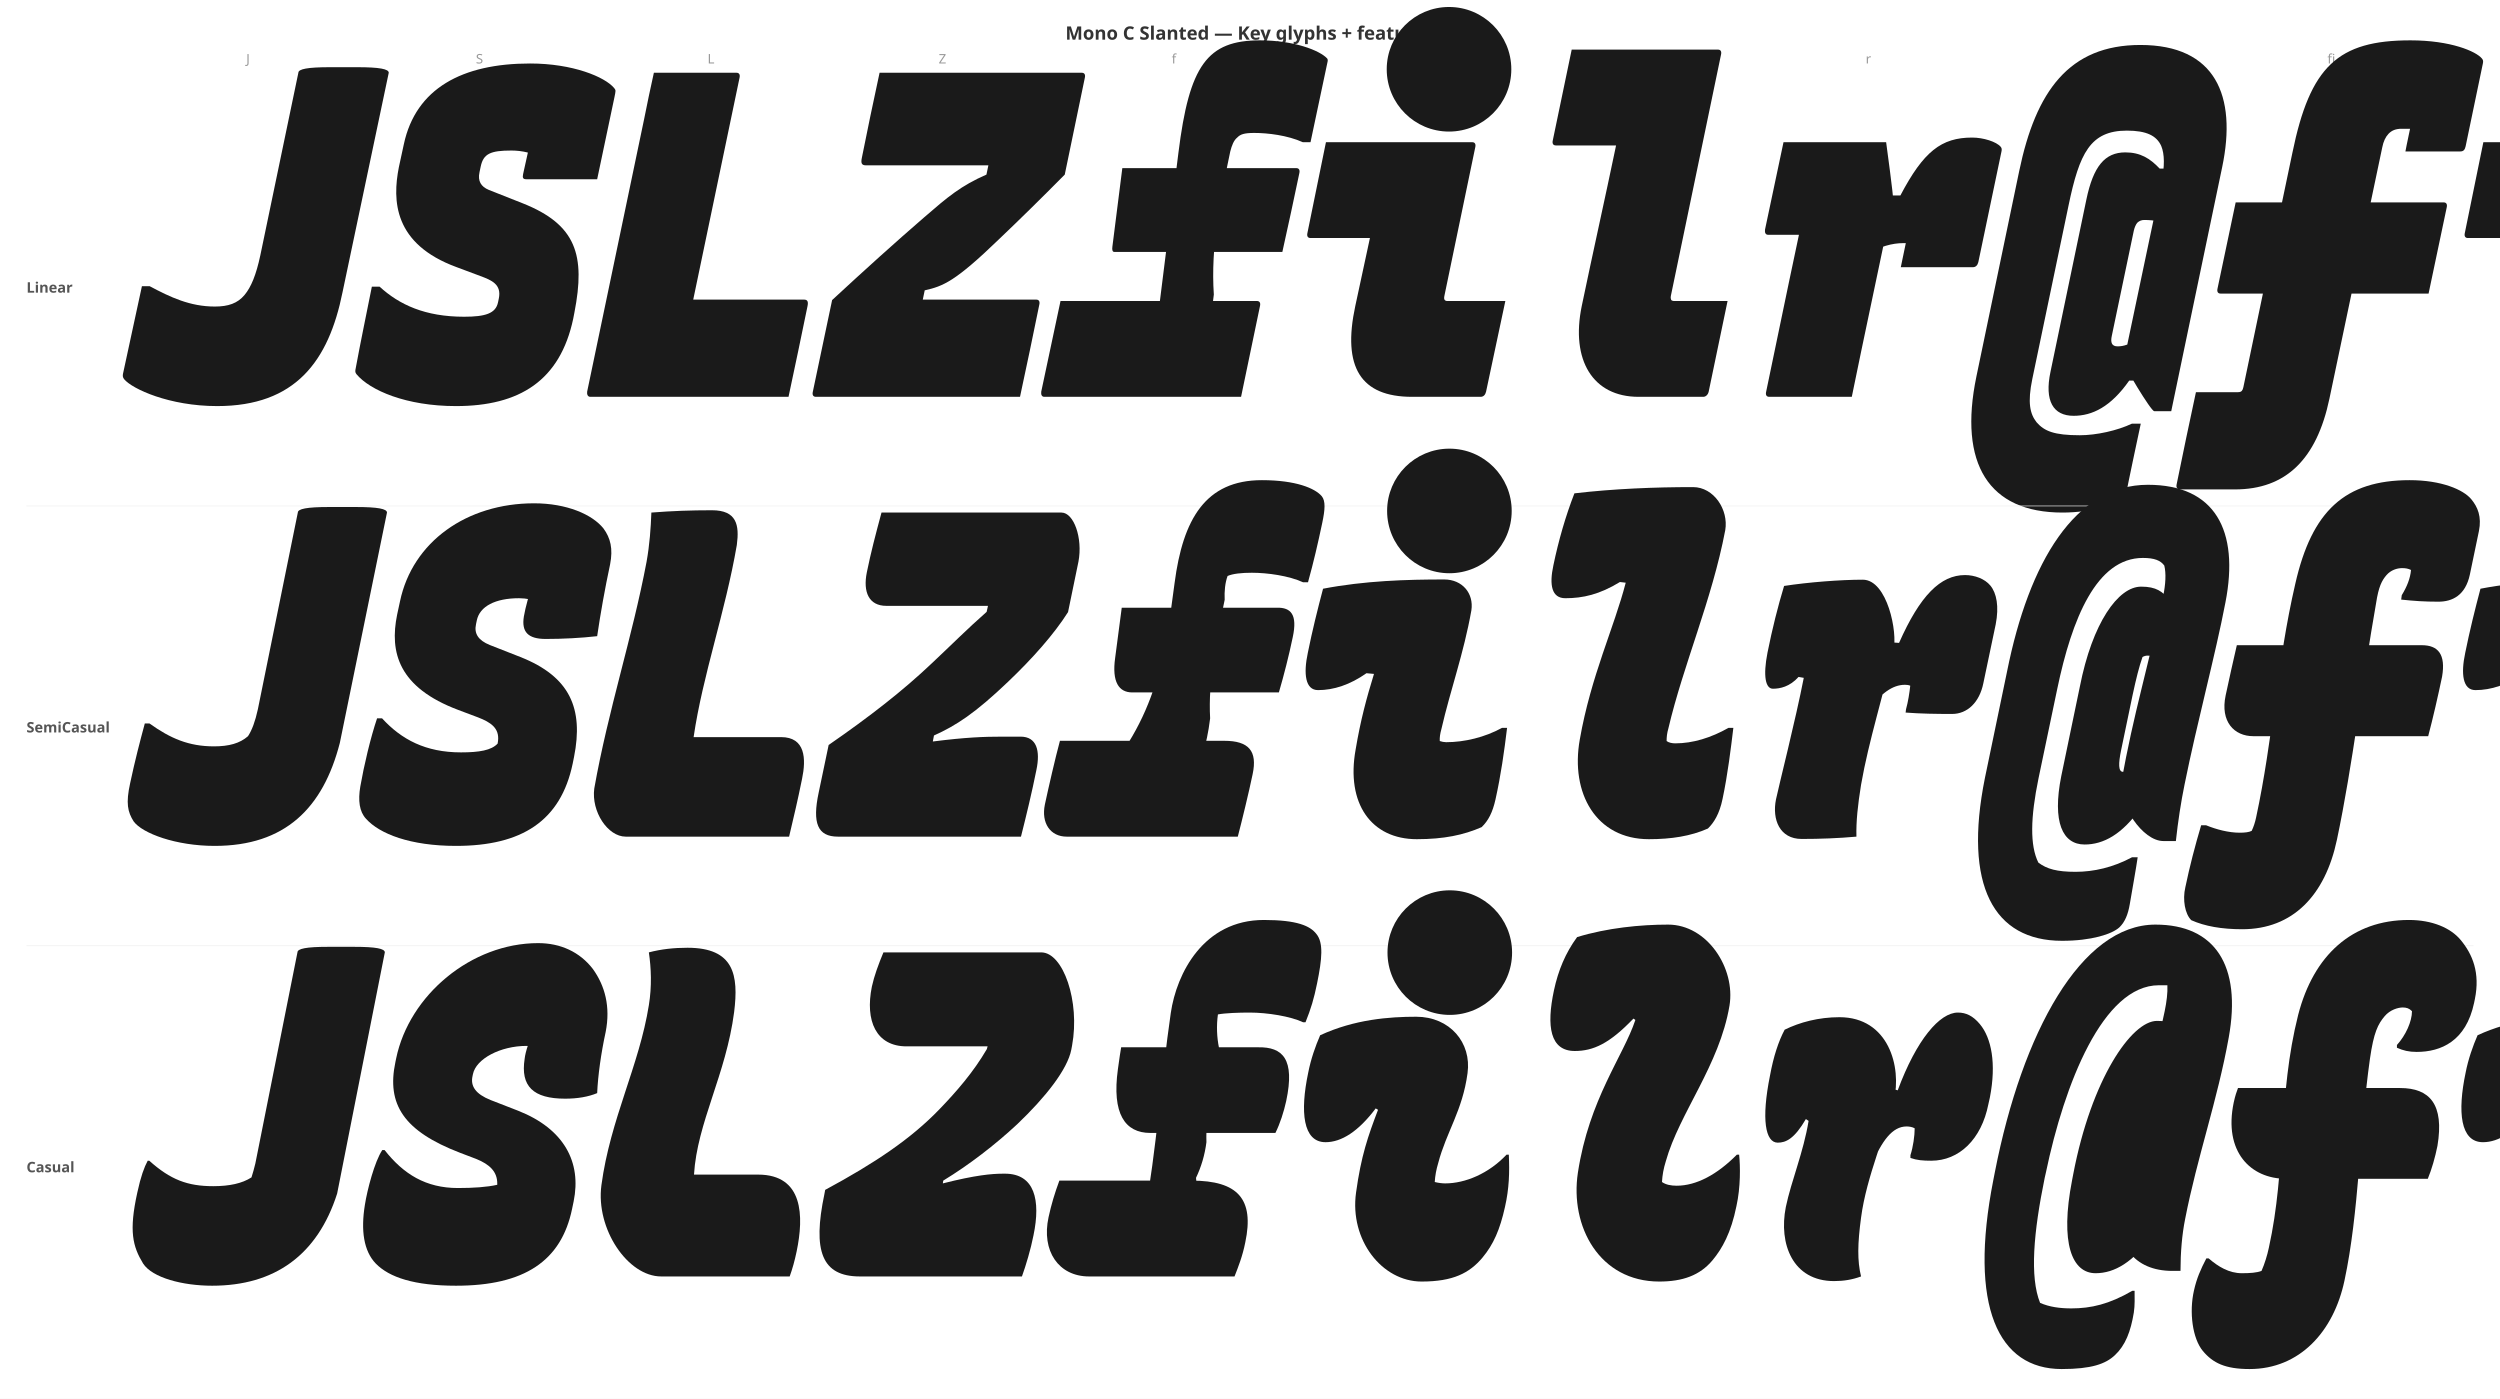
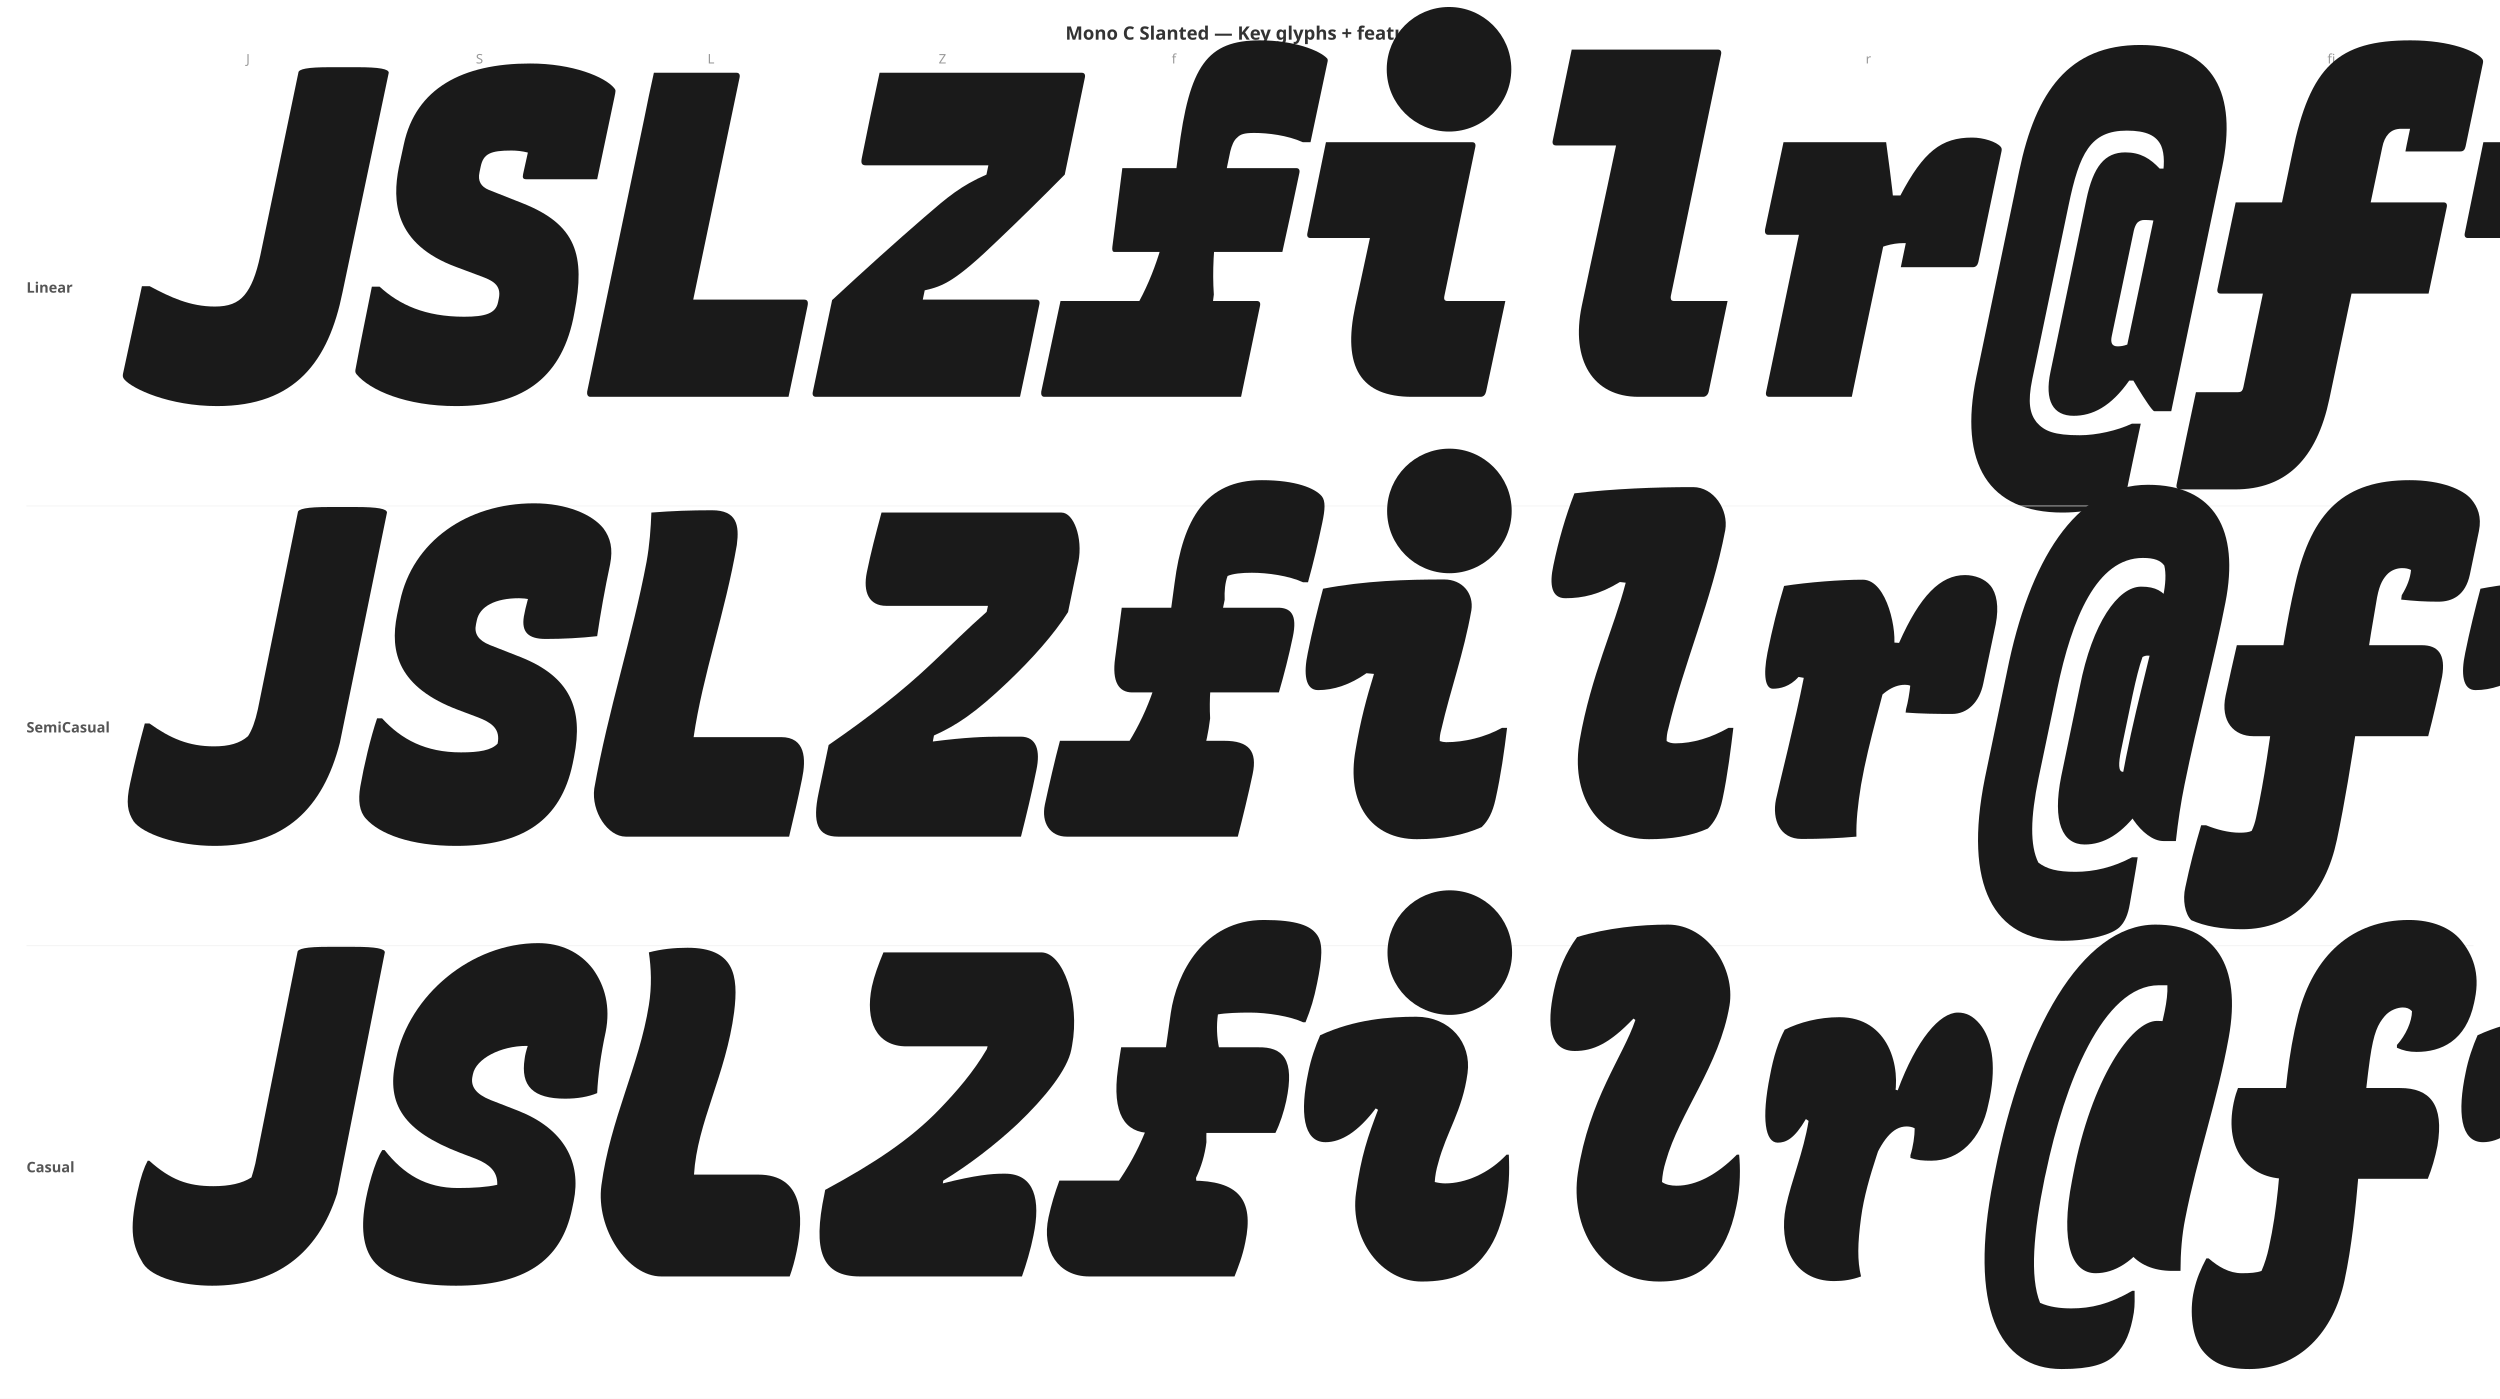
<svg xmlns="http://www.w3.org/2000/svg" width="1890.0" height="1057.5" viewBox="0 0 1890.0 1057.5">
  <rect width="100%" height="100%" fill="white" />
  <text x="945.0" y="30" text-anchor="middle" font-size="14" font-family="sans-serif" font-weight="bold" fill="#333">Mono C Slanted — Key glyphs + features</text>
  <text x="187.5" y="48" text-anchor="middle" font-size="10" font-family="sans-serif" fill="#999">J</text>
  <text x="362.5" y="48" text-anchor="middle" font-size="10" font-family="sans-serif" fill="#999">S</text>
  <text x="537.5" y="48" text-anchor="middle" font-size="10" font-family="sans-serif" fill="#999">L</text>
  <text x="712.5" y="48" text-anchor="middle" font-size="10" font-family="sans-serif" fill="#999">Z</text>
  <text x="887.5" y="48" text-anchor="middle" font-size="10" font-family="sans-serif" fill="#999">f</text>
  <text x="1062.5" y="48" text-anchor="middle" font-size="10" font-family="sans-serif" fill="#999">i</text>
  <text x="1237.5" y="48" text-anchor="middle" font-size="10" font-family="sans-serif" fill="#999">l</text>
  <text x="1412.5" y="48" text-anchor="middle" font-size="10" font-family="sans-serif" fill="#999">r</text>
  <text x="1587.5" y="48" text-anchor="middle" font-size="10" font-family="sans-serif" fill="#999">@</text>
  <text x="1762.5" y="48" text-anchor="middle" font-size="10" font-family="sans-serif" fill="#999">fi</text>
  <text x="20" y="221.25" font-size="11" font-family="sans-serif" font-weight="bold" fill="#555">Linear</text>
  <path d="M162.417 231.75C143.75 231.75 128.875 224.75 113.125 216.35H107.292C102.625 238.4 97.667 260.45 93.0 282.5C92.708 283.9 92.708 285.3 93.875 286.7C100.0 294.05 128.0 307.0 164.167 307.0C223.375 307.0 248.458 273.05 258.958 220.9C270.487 166.153 282.365 109.747 293.894 55C293.894 52.2 287.061 50.8 269.978 50.8C263.145 50.8 256.312 50.8 249.479 50.8C232.396 50.8 225.562 52.2 225.562 55C225.562 55 225.562 55 225.562 55C225.562 55 225.562 55 225.562 55C216.082 100.507 206.314 147.393 196.833 192.9C193.625 207.95 189.833 217.05 184.875 223.0C179.625 229.3 172.625 231.75 162.417 231.75Z" fill="#1a1a1a" />
  <path d="M400.708 48C349.375 48 314.375 66.9 305.333 108.9L301.542 126.4C296.583 151.6 297.458 184.5 345.292 202.0L363.083 208.65C371.542 211.8 379.417 214.95 377.083 225.8L376.5 228.6C374.75 237.0 366.875 239.45 350.833 239.45C321.375 239.45 301.833 230.35 286.958 216.7H281.125C277.042 237.35 272.667 258.0 268.875 278.65C268.583 280.05 268.292 281.45 269.458 282.85C279.667 295.1 307.083 307.0 344.708 307.0C392.833 307.0 423.458 287.75 433.375 240.85L434.25 236.3C442.708 192.9 435.708 169.8 395.167 153.7L369.5 143.55C363.667 141.1 361.042 136.9 362.5 130.25L363.375 126.05C365.417 116.25 370.667 113.8 386.708 113.8C394.875 113.8 403.333 115.9 408.0 119.05L401.583 104.0C399.542 113.1 397.5 122.2 395.458 131.65C394.875 134.45 395.458 135.5 397.792 135.5C414.125 135.5 433.667 135.5 451.458 135.5C455.833 114.85 460.208 93.85 464.583 73.2C465.458 68.65 465.75 68.3 464.292 66.55C457.292 58.15 433.083 48 400.708 48Z" fill="#1a1a1a" />
  <path d="M446.208 300.0H596.125C602.542 269.55 604.583 260.45 610.417 231.75C611.292 227.9 610.417 226.5 607.792 226.5H524.083C535.458 171.9 547.708 113.45 559.083 58.85C559.667 56.4 558.792 55 556.75 55C534.875 55 516.208 55 494.333 55C491.708 66.55 489.375 78.1 487.042 89.65C472.75 158.25 458.167 227.55 443.875 296.15C443.583 298.25 444.458 300.0 446.208 300.0Z" fill="#1a1a1a" />
  <path d="M771.125 300.0C776.083 276.9 781.042 253.45 785.708 230.35C786.292 227.9 785.417 226.5 783.375 226.5H757.708C737.292 226.5 722.417 226.5 697.625 226.5L699.083 219.5C713.083 216.35 722.125 212.85 755.083 181.0C770.542 166.3 786.583 150.55 804.958 132.0L820.125 58.85C820.708 56.4 819.833 55 817.792 55H664.958C659.708 79.5 655.917 97.35 651.542 119.4C650.667 123.6 651.542 125.0 654.75 125.0H711.917C730.583 125.0 721.833 125.0 747.208 125.0L745.75 132.0C726.5 140.4 716.583 148.8 698.792 164.2C676.917 183.1 653.292 204.45 629.083 226.85L614.5 296.15C613.917 298.6 614.792 300.0 616.833 300.0Z" fill="#1a1a1a" />
-   <path d="M952.542 30.5C912.583 30.5 899.108 49.4 890.883 115.55C885.108 161.75 877.408 223.35 871.633 269.55H915.208L914.158 251.0C915.383 241.55 916.258 234.55 917.658 222.65C915.208 186.6 922.5 150.55 930.083 114.5C931.25 109.95 932.708 106.1 935.333 104.0C937.667 101.55 940.583 100.5 948.167 100.5C958.375 100.5 973.25 102.25 984.917 107.5H990.75C995.125 87.2 999.208 67.25 1003.583 46.95C1003.875 45.9 1003.875 44.85 1003.292 44.15C997.75 38.2 978.5 30.5 952.542 30.5ZM848.475 127.1C846.065 146.38 843.4 167.35 840.95 186.6C840.6 189.05 841.125 190.45 842.35 190.45H969.458C973.833 170.5 978.208 150.9 982.292 130.95C982.875 128.5 982.0 127.1 979.958 127.1ZM801.75 227.55C798.25 244.0 790.667 279.7 787.167 296.15C786.875 298.6 787.75 300.0 789.5 300.0H938.25C941.7 283.438 949.042 247.85 952.542 231.4C953.125 228.95 952.25 227.55 950.208 227.55Z" fill="#1a1a1a" />
+   <path d="M952.542 30.5C912.583 30.5 899.108 49.4 890.883 115.55C885.108 161.75 877.408 223.35 829.75 269.55H915.208L914.158 251.0C915.383 241.55 916.258 234.55 917.658 222.65C915.208 186.6 922.5 150.55 930.083 114.5C931.25 109.95 932.708 106.1 935.333 104.0C937.667 101.55 940.583 100.5 948.167 100.5C958.375 100.5 973.25 102.25 984.917 107.5H990.75C995.125 87.2 999.208 67.25 1003.583 46.95C1003.875 45.9 1003.875 44.85 1003.292 44.15C997.75 38.2 978.5 30.5 952.542 30.5ZM848.475 127.1C846.065 146.38 843.4 167.35 840.95 186.6C840.6 189.05 841.125 190.45 842.35 190.45H969.458C973.833 170.5 978.208 150.9 982.292 130.95C982.875 128.5 982.0 127.1 979.958 127.1ZM801.75 227.55C798.25 244.0 790.667 279.7 787.167 296.15C786.875 298.6 787.75 300.0 789.5 300.0H938.25C941.7 283.438 949.042 247.85 952.542 231.4C953.125 228.95 952.25 227.55 950.208 227.55Z" fill="#1a1a1a" />
  <path d="M1002.417 107.5C997.75 130.25 993.083 153.35 988.417 176.1C987.833 178.55 988.708 179.95 990.75 179.95C1002.417 179.95 1014.375 179.95 1026.042 179.95H1035.667C1031.875 197.1 1028.375 214.25 1024.583 231.4C1014.667 277.6 1028.667 300.0 1067.458 300.0C1084.667 300.0 1102.167 300.0 1119.375 300.0C1121.417 300.0 1122.875 298.6 1123.458 296.15C1128.417 273.4 1133.083 250.3 1138.042 227.55H1132.208C1119.667 227.55 1106.542 227.55 1094.0 227.55C1093.125 227.55 1092.542 227.2 1092.25 226.85C1091.667 226.15 1091.667 225.1 1091.958 223.7C1099.833 186.25 1107.417 148.8 1115.292 111.35C1115.875 108.9 1115.0 107.5 1112.958 107.5C1076.208 107.5 1039.167 107.5 1002.417 107.5ZM1048.366 52.375C1048.366 78.384 1069.449 99.468 1095.458 99.468C1121.468 99.468 1142.551 78.384 1142.551 52.375C1142.551 26.366 1121.468 5.283 1095.458 5.283C1069.449 5.283 1048.366 26.366 1048.366 52.375Z" fill="#1a1a1a" />
  <path d="M1188.208 37.5C1183.542 60.25 1178.583 83.35 1173.917 106.1C1173.333 108.55 1174.208 109.95 1176.25 109.95C1188.792 109.95 1201.625 109.95 1214.458 109.95H1221.75C1213.292 150.55 1204.25 190.8 1195.792 231.4C1187.333 272.35 1204.25 300.0 1238.667 300.0C1255.0 300.0 1271.333 300.0 1287.667 300.0C1289.417 300.0 1291.167 298.6 1291.75 296.15C1296.417 273.4 1301.375 250.3 1306.042 227.55H1300.5C1288.833 227.55 1277.167 227.55 1265.5 227.55C1264.625 227.55 1263.75 227.2 1263.458 226.85C1263.167 226.15 1262.875 225.1 1263.167 223.7C1275.708 163.15 1288.542 101.9 1301.083 41.35C1301.667 38.9 1300.792 37.5 1298.75 37.5C1262.0 37.5 1224.958 37.5 1188.208 37.5Z" fill="#1a1a1a" />
  <path d="M1348.333 107.5C1343.667 129.55 1339.0 151.6 1334.333 173.65C1334.042 176.1 1334.917 177.5 1336.667 177.5C1341.042 177.5 1349.5 177.5 1354.167 177.5H1360.0C1351.542 217.05 1335.792 293.7 1335.208 296.15C1334.625 298.6 1335.5 300.0 1337.542 300.0C1358.25 300.0 1379.25 300.0 1399.958 300.0C1402.292 288.8 1404.625 277.25 1406.958 266.05C1414.542 230.0 1422.125 193.95 1431.167 150.9C1431.75 150.2 1425.917 107.5 1425.917 107.5C1407.833 107.5 1373.125 107.5 1348.333 107.5ZM1490.958 104.0C1467.625 104.0 1454.208 114.5 1436.708 147.75H1419.792L1409.875 192.9C1421.25 186.25 1430.467 183.8 1439.042 183.8C1439.625 183.8 1440.5 183.8 1440.792 183.8C1439.625 189.05 1438.75 193.95 1437.583 199.2L1437.0 202.0C1455.375 202.0 1473.167 202.0 1491.542 202.0C1493.583 202.0 1495.042 200.6 1495.625 198.15L1513.125 114.5C1513.417 113.1 1513.417 112.05 1512.542 111.0C1509.333 107.15 1499.417 104.0 1490.958 104.0Z" fill="#1a1a1a" />
  <path d="M1526.542 129.2 1494.167 284.6C1480.458 350.75 1503.5 387.5 1559.208 387.5C1581.375 387.5 1601.5 381.2 1605.583 377.7C1606.167 377.0 1606.75 375.95 1607.042 374.9C1608.5 366.85 1616.667 328.35 1618.417 320.3H1611.708C1600.625 325.55 1584.875 329.05 1572.333 329.05C1552.792 329.05 1545.5 325.9 1539.667 319.25C1534.708 312.95 1532.667 304.55 1536.458 286.35L1563.875 155.1C1572.042 115.9 1580.208 98.75 1607.917 98.75C1622.792 98.75 1630.375 102.6 1633.875 110.3C1636.5 116.6 1636.5 125.7 1634.167 137.25C1623.083 190.45 1616.375 221.25 1605.292 274.45C1605.292 275.5 1626.0 310.85 1628.625 310.85H1641.458C1644.667 295.45 1647.875 280.05 1651.083 264.65C1660.708 218.45 1673.25 158.6 1679.958 126.4C1691.333 72.15 1674.708 34.0 1618.125 34.0C1564.167 34.0 1539.083 69 1526.542 129.2ZM1628.625 242.6C1618.417 255.55 1610.25 261.85 1600.917 261.85C1596.542 261.85 1595.375 259.05 1596.542 253.8L1613.167 174.35C1613.75 171.9 1614.625 169.8 1615.792 168.4C1617.25 167.0 1619.0 166.3 1621.042 166.3C1628.625 166.3 1636.792 167.7 1643.208 171.55L1652.542 127.45H1632.708C1625.417 119.75 1618.125 115.2 1606.75 115.2C1591.292 115.2 1582.542 125.7 1577.292 150.9L1550.167 281.1C1545.5 303.15 1552.208 314.35 1567.667 314.35C1581.667 314.35 1595.667 307.7 1609.667 287.75H1619.292Z" fill="#1a1a1a" />
  <path d="M1660.125 296.5C1655.167 319.6 1650.208 343.05 1645.542 366.15C1644.958 368.6 1646.125 370.0 1647.875 370.0C1660.708 370.0 1676.75 370.0 1689.583 370.0C1728.083 370.0 1751.417 347.25 1761.042 301.4C1773.875 240.15 1788.167 172.25 1801.0 111.35C1801.843 106.969 1803.512 103.462 1805.667 101.2C1808.184 98.557 1811.245 97.35 1815.583 97.35C1817.722 97.35 1819.861 97.35 1822.0 97.35C1820.833 102.6 1820.542 104.35 1819.375 109.95L1818.5 114.5C1833.759 114.5 1844.658 114.5 1859.917 114.5C1862.542 114.5 1863.417 113.1 1864.0 110.65L1877.125 47.65C1877.417 45.9 1877.125 45.2 1876.25 44.15C1871.875 38.9 1852.917 30.5 1822.292 30.5C1767.458 30.5 1746.458 50.1 1733.042 115.55C1720.792 173.65 1708.25 234.2 1696.0 292.65C1695.708 294.05 1695.417 294.75 1694.833 295.45C1694.25 296.15 1693.375 296.5 1691.625 296.5C1684.333 296.5 1674.125 296.5 1665.958 296.5ZM1690.167 153.0C1686.083 172.25 1680.542 198.85 1676.458 218.1C1675.875 220.55 1676.75 221.95 1678.792 221.95H1836.0C1840.083 202.7 1845.625 176.1 1849.708 156.85C1850.292 154.4 1849.417 153.0 1847.375 153.0ZM1877.417 107.5C1872.75 130.25 1868.083 153.35 1863.417 176.1C1862.833 178.55 1863.708 179.95 1865.75 179.95C1877.417 179.95 1889.375 179.95 1901.042 179.95H1910.667C1906.875 197.1 1903.375 214.25 1899.583 231.4C1889.667 277.6 1903.667 300.0 1942.458 300.0C1959.667 300.0 1977.167 300.0 1994.375 300.0C1996.417 300.0 1997.875 298.6 1998.458 296.15C2003.417 273.4 2008.083 250.3 2013.042 227.55H2007.208C1994.667 227.55 1981.542 227.55 1969.0 227.55C1968.125 227.55 1967.542 227.2 1967.25 226.85C1966.667 226.15 1966.667 225.1 1966.958 223.7C1974.833 186.25 1982.417 148.8 1990.292 111.35C1990.875 108.9 1990.0 107.5 1987.958 107.5C1951.208 107.5 1914.167 107.5 1877.417 107.5ZM1923.366 52.375C1923.366 78.384 1944.449 99.468 1970.458 99.468C1996.468 99.468 2017.551 78.384 2017.551 52.375C2017.551 26.366 1996.468 5.283 1970.458 5.283C1944.449 5.283 1923.366 26.366 1923.366 52.375Z" fill="#1a1a1a" />
  <line x1="20" y1="382.5" x2="1870.0" y2="382.5" stroke="#eee" stroke-width="0.5" />
  <text x="20" y="553.75" font-size="11" font-family="sans-serif" font-weight="bold" fill="#555">SemiCasual</text>
  <path d="M161.833 564.25C142.729 564.25 128.875 558.3 112.979 546.925H109.479C105.833 560.4 102.042 574.925 98.396 592.075C95.042 607.3 96.5 613.775 101.021 620.95C107.583 630.05 133.104 639.5 162.271 639.5C215.5 639.5 244.229 610.975 256.917 561.625C268.678 504.164 280.795 444.961 292.556 387.5C292.556 384.7 285.816 383.3 268.965 383.3C262.225 383.3 255.485 383.3 248.745 383.3C231.894 383.3 225.154 384.7 225.154 387.5C225.154 387.5 225.154 387.5 225.154 387.5C225.154 387.5 225.154 387.5 225.154 387.5C215.182 436.587 204.909 487.163 194.938 536.25C192.896 545.525 190.562 551.825 187.5 556.55C181.375 561.975 173.062 564.25 161.833 564.25Z" fill="#1a1a1a" />
  <path d="M403.771 380.5C352.875 380.5 311.896 409.55 302.417 454.525L300.229 464.675C294.396 493.2 301.25 519.8 346.604 536.775L361.479 542.375C370.958 546.05 377.667 550.425 376.5 560.225L376.208 562.15C371.542 567.225 362.354 568.8 348.5 568.8C321.667 568.8 303.438 559.0 288.854 543.075H285.062C280.104 557.775 275.146 578.775 272.375 594.7C270.625 605.2 271.646 613.6 276.75 619.025C286.958 630.4 310.146 639.5 344.708 639.5C394.583 639.5 423.896 620.6 432.938 577.375L433.958 572.3C441.25 535.725 431.042 511.575 393.417 496.7L370.229 487.6C361.625 484.1 358.271 479.025 359.875 471.85L360.458 469.05C362.646 458.375 374.458 452.25 392.396 452.25C397.646 452.25 403.917 453.475 408.0 455.225L403.042 440.7C399.979 449.275 397.354 458.55 396.042 466.075C394.146 477.8 399.25 483.05 412.521 483.05C425.354 483.05 439.208 482.35 451.458 480.95C453.938 463.975 457.292 445.075 461.229 426.7C463.562 414.8 461.521 406.75 456.271 399.575C447.812 388.9 428.417 380.5 403.771 380.5Z" fill="#1a1a1a" />
  <path d="M473.042 632.5C473.042 632.5 596.562 632.5 596.562 632.5C600.792 614.475 602.688 606.775 606.333 588.925C609.542 573.7 608.958 557.25 590.438 557.25C590.438 557.25 524.375 557.25 524.375 557.25C531.229 510.35 548.292 462.925 557.042 412.0C559.083 396.775 556.896 385.75 538.229 385.75C522.188 385.75 508.042 386.275 492.438 387.5C492.0 399.225 491.125 411.825 488.792 424.775C478.0 482.0 459.771 536.775 449.271 596.1C446.938 613.6 459.479 632.5 473.042 632.5Z" fill="#1a1a1a" />
  <path d="M771.854 632.5C775.792 616.925 780.167 598.9 783.521 582.1C786.583 567.575 783.812 556.9 771.562 556.9C771.562 556.9 758.146 556.9 758.146 556.9C743.562 556.9 730.0 557.425 705.208 560.575C705.208 560.575 706.083 556.025 706.083 556.025C722.854 548.5 737.146 539.225 762.083 515.425C780.458 497.925 796.792 479.55 807.438 462.75C807.438 462.75 815.312 424.6 815.312 424.6C818.667 406.75 811.812 387.5 802.479 387.5C802.479 387.5 666.417 387.5 666.417 387.5C661.896 404.3 658.396 417.6 655.333 432.65C652.271 447.7 656.938 458.025 670.062 458.025C670.062 458.025 711.771 458.025 711.771 458.025C729.562 458.025 728.688 458.025 746.917 458.025C746.917 458.025 745.896 462.575 745.896 462.575C731.167 475.525 719.792 487.075 704.479 501.425C682.75 522.075 657.375 541.85 626.458 563.2C626.458 563.2 618.875 599.425 618.875 599.425C614.062 622.175 618.0 632.5 633.458 632.5C633.458 632.5 771.854 632.5 771.854 632.5Z" fill="#1a1a1a" />
  <path d="M954.0 363.0C911.271 363.0 894.296 392.575 887.996 440.7C881.346 489.7 876.096 544.65 826.104 595.575C826.104 595.575 911.183 595.575 911.183 595.575C911.183 595.575 909.171 570.725 909.171 570.725C911.708 561.975 913.546 553.925 914.858 543.075C913.312 514.55 919.438 484.1 925.854 453.475C925.562 447.0 926.146 440.7 928.042 435.45C931.979 433.7 938.688 433.0 946.417 433.0C958.229 433.0 974.417 435.275 985.062 440.175C985.062 440.175 988.854 440.175 988.854 440.175C993.083 424.95 996.292 411.125 999.646 395.2C1001.688 385.4 1002.271 378.75 999.208 375.075C994.104 369.125 979.667 363.0 954.0 363.0ZM848.038 459.425C846.482 470.99 844.888 483.4 843.05 497.4C840.513 515.6 845.85 523.475 856.0 523.475C856.0 523.475 966.833 523.475 966.833 523.475C970.771 510.0 974.417 495.65 977.333 481.65C981.007 464.546 975.875 459.25 965.521 459.425C965.521 459.425 848.038 459.425 848.038 459.425ZM801.312 560.05C797.812 573.0 792.708 595.225 789.938 608.175C787.021 622.175 794.021 632.5 806.417 632.5C806.417 632.5 935.771 632.5 935.771 632.5C938.809 620.894 944.229 598.725 947.0 585.25C950.719 567.744 944.083 560.05 925.562 560.05C925.562 560.05 801.312 560.05 801.312 560.05Z" fill="#1a1a1a" />
  <path d="M1000.229 445.075C996.146 460.475 992.062 476.925 988.708 493.55C985.309 509.503 986.812 521.725 996.438 521.725C1008.25 521.725 1020.646 517.7 1033.042 508.95C1033.042 508.95 1038.729 509.475 1038.729 509.475C1033.042 528.025 1028.678 544.043 1024.875 566.525C1017.438 607.475 1036.688 634.425 1071.104 634.425C1091.521 634.425 1106.542 631.275 1120.104 625.325C1125.208 620.425 1128.417 614.125 1130.604 604.325C1134.688 585.95 1137.18 568.214 1139.354 550.25C1139.354 550.25 1135.562 550.25 1135.562 550.25C1122.545 557.404 1107.119 561.1 1093.271 561.1C1091.812 561.1 1089.917 560.75 1088.458 560.225C1088.312 557.425 1088.75 554.625 1089.625 551.475C1096.625 521.025 1106.542 494.25 1112.375 461.35C1114.271 448.575 1105.521 438.075 1091.812 438.075C1063.289 438.075 1031.633 439.047 1000.229 445.075ZM1048.658 386.275C1048.658 386.275 1048.658 386.275 1048.658 386.275C1048.658 412.284 1069.741 433.368 1095.75 433.368C1121.759 433.368 1142.843 412.284 1142.843 386.275C1142.843 386.275 1142.843 386.275 1142.843 386.275C1142.843 360.266 1121.759 339.183 1095.75 339.183C1069.741 339.183 1048.658 360.266 1048.658 386.275Z" fill="#1a1a1a" />
  <path d="M1190.25 372.975C1183.542 390.3 1178.292 408.5 1174.354 427.4C1171.146 442.275 1173.042 452.25 1183.396 452.25C1196.667 452.25 1209.208 449.45 1224.667 440.0C1224.667 440.0 1229.042 440.525 1229.042 440.525C1220.292 474.475 1202.792 510.875 1194.333 559.0C1187.042 599.775 1206.729 634.425 1246.542 634.425C1263.458 634.425 1278.188 632.15 1291.167 626.375C1295.688 622.0 1299.917 615.35 1302.25 603.975C1306.188 585.425 1308.521 565.825 1310.417 550.25C1310.417 550.25 1306.771 550.25 1306.771 550.25C1293.5 557.775 1279.792 561.975 1266.521 561.975C1264.042 561.975 1261.562 561.45 1259.958 560.225C1259.958 557.25 1260.25 554.275 1261.271 550.775C1272.646 502.3 1294.229 453.65 1304.292 400.8C1306.917 385.4 1295.688 368.25 1279.938 368.25C1251.208 368.25 1220.0 369.475 1190.25 372.975Z" fill="#1a1a1a" />
  <path d="M1348.771 442.975C1344.104 458.375 1339.875 475.175 1336.229 493.375C1332.729 511.225 1334.771 520.675 1340.312 520.675C1345.562 520.675 1353.0 519.275 1359.708 511.75C1359.708 511.75 1363.646 512.45 1363.646 512.45C1357.521 543.95 1344.979 593.3 1342.646 604.325C1339.583 619.55 1345.417 634.25 1362.042 634.25C1376.042 634.25 1389.75 633.725 1403.458 632.5C1403.167 620.95 1404.479 608.7 1406.958 593.3C1412.792 559.7 1424.021 525.225 1431.458 491.45C1434.812 478.325 1426.792 438.25 1408.271 438.25C1391.354 438.25 1366.854 440.175 1348.771 442.975ZM1485.562 434.75C1467.042 434.75 1451.583 450.15 1435.688 486.025C1435.688 486.025 1425.042 485.325 1425.042 485.325C1425.042 485.325 1412.354 536.95 1412.354 536.95C1421.979 524.35 1430.525 517.7 1440.208 517.7C1441.375 517.7 1443.125 517.875 1444.146 518.4C1443.562 523.825 1442.542 530.475 1440.938 536.25C1440.938 536.25 1440.646 538.7 1440.646 538.7C1452.312 539.575 1463.396 539.75 1475.792 539.75C1487.312 539.75 1496.5 531.0 1499.417 516.475C1499.417 516.475 1508.75 472.025 1508.75 472.025C1511.375 458.55 1509.479 448.4 1504.667 442.625C1500.438 437.55 1492.854 434.75 1485.562 434.75Z" fill="#1a1a1a" />
  <path d="M1517.354 507.55C1517.354 507.55 1500.583 588.225 1500.583 588.225C1484.25 669.425 1507.146 711.25 1558.917 711.25C1581.229 711.25 1596.688 706.175 1602.229 701.1C1606.458 697.075 1608.792 691.3 1610.104 683.6C1611.271 676.775 1615.208 654.55 1616.083 648.075C1616.083 648.075 1611.854 648.075 1611.854 648.075C1597.562 655.775 1582.833 659.1 1569.125 659.1C1555.125 659.1 1547.396 657.0 1540.979 652.1C1534.562 639.15 1535.0 618.15 1541.125 588.4C1541.125 588.4 1555.271 520.85 1555.271 520.85C1566.354 467.65 1585.021 421.8 1620.021 421.8C1628.771 421.8 1633.438 423.725 1636.208 427.575C1637.667 433.525 1637.229 441.575 1635.333 450.85C1624.833 501.425 1612.583 540.45 1603.833 591.2C1601.646 608.35 1619.729 635.825 1635.479 635.825C1635.479 635.825 1644.958 635.825 1644.958 635.825C1646.562 621.125 1648.75 606.6 1651.521 593.125C1660.854 546.75 1674.854 495.125 1682.438 455.4C1693.083 400.975 1674.562 366.5 1623.812 366.5C1568.833 366.5 1533.979 424.6 1517.354 507.55ZM1635.625 559.0C1624.396 573.35 1613.75 583.5 1605.0 583.5C1601.354 583.5 1601.5 577.2 1603.542 567.225C1603.542 567.225 1612.146 525.925 1612.146 525.925C1614.917 512.975 1617.25 503.7 1619.729 496.7C1621.042 496.0 1622.062 495.65 1623.667 495.65C1628.917 495.65 1635.042 497.05 1640.583 501.425C1640.583 501.425 1651.958 453.475 1651.958 453.475C1651.958 453.475 1640.0 453.475 1640.0 453.475C1634.896 447.175 1630.083 443.5 1618.708 443.5C1601.354 443.5 1581.812 470.8 1572.333 519.275C1572.333 519.275 1558.333 586.65 1558.333 586.65C1551.333 621.65 1559.354 638.45 1575.979 638.45C1590.125 638.45 1604.271 630.925 1618.417 610.8C1618.417 610.8 1625.271 610.8 1625.271 610.8C1625.271 610.8 1635.625 559.0 1635.625 559.0Z" fill="#1a1a1a" />
  <path d="M1664.062 623.925C1659.396 639.675 1655.458 654.725 1652.104 670.825C1649.917 680.275 1651.812 690.95 1656.625 695.675C1666.833 700.225 1679.521 702.5 1695.125 702.5C1733.333 702.5 1757.833 676.95 1766.729 634.775C1778.688 578.25 1785.979 514.375 1796.333 455.925C1798.213 443.584 1800.652 438.856 1804.208 434.75C1807.509 430.978 1812.102 429.5 1816.021 429.5C1818.549 429.5 1820.639 429.85 1822.729 430.9C1822.146 437.375 1819.667 443.5 1815.729 449.975C1815.729 449.975 1815.292 453.3 1815.292 453.3C1825.254 454.35 1832.891 454.875 1843.438 454.875C1853.938 454.875 1863.854 450.15 1867.208 434.4C1867.208 434.4 1874.062 401.5 1874.062 401.5C1876.25 390.65 1873.188 383.3 1868.229 377.35C1862.25 370.175 1845.804 363.0 1821.708 363.0C1772.854 363.0 1747.771 386.1 1735.229 441.4C1721.414 500.921 1718.367 558.885 1705.625 617.975C1704.896 621.475 1703.729 625.15 1702.271 628.125C1700.218 629.179 1697.119 629.525 1693.229 629.525C1684.771 629.525 1675.583 627.075 1667.854 623.925C1667.854 623.925 1664.062 623.925 1664.062 623.925ZM1691.042 487.775C1688.417 498.975 1685.208 513.5 1682.583 525.75C1678.354 545.7 1689.188 556.55 1703.438 556.55C1703.438 556.55 1835.708 556.55 1835.708 556.55C1839.208 543.425 1843.292 525.575 1846.208 511.575C1849.125 494.6 1843.146 487.775 1830.896 487.775C1830.896 487.775 1691.042 487.775 1691.042 487.775ZM1875.229 445.075C1871.146 460.475 1867.062 476.925 1863.708 493.55C1860.309 509.503 1861.812 521.725 1871.438 521.725C1883.25 521.725 1895.646 517.7 1908.042 508.95C1908.042 508.95 1913.729 509.475 1913.729 509.475C1908.042 528.025 1903.678 544.043 1899.875 566.525C1892.438 607.475 1911.688 634.425 1946.104 634.425C1966.521 634.425 1981.542 631.275 1995.104 625.325C2000.208 620.425 2003.417 614.125 2005.604 604.325C2009.688 585.95 2012.18 568.214 2014.354 550.25C2014.354 550.25 2010.562 550.25 2010.562 550.25C1997.545 557.404 1982.119 561.1 1968.271 561.1C1966.812 561.1 1964.917 560.75 1963.458 560.225C1963.312 557.425 1963.75 554.625 1964.625 551.475C1971.625 521.025 1981.542 494.25 1987.375 461.35C1989.271 448.575 1980.521 438.075 1966.812 438.075C1938.289 438.075 1906.633 439.047 1875.229 445.075ZM1923.658 386.275C1923.658 386.275 1923.658 386.275 1923.658 386.275C1923.658 412.284 1944.741 433.368 1970.75 433.368C1996.759 433.368 2017.843 412.284 2017.843 386.275C2017.843 386.275 2017.843 386.275 2017.843 386.275C2017.843 360.266 1996.759 339.183 1970.75 339.183C1944.741 339.183 1923.658 360.266 1923.658 386.275Z" fill="#1a1a1a" />
  <line x1="20" y1="715.0" x2="1870.0" y2="715.0" stroke="#eee" stroke-width="0.5" />
  <text x="20" y="886.25" font-size="11" font-family="sans-serif" font-weight="bold" fill="#555">Casual</text>
  <path d="M161.25 896.75C141.708 896.75 128.875 891.85 112.833 877.5H111.667C109.042 882.4 106.417 889.4 103.792 901.65C97.375 930.7 100.292 942.25 108.167 955.2C115.167 966.05 138.208 972.0 160.375 972.0C207.625 972.0 240.0 948.9 254.875 902.35C266.772 842.174 279.029 780.176 290.926 720.0C290.926 717.2 284.321 715.8 267.808 715.8C261.203 715.8 254.598 715.8 247.993 715.8C231.48 715.8 224.874 717.2 224.874 720.0C224.874 720.0 224.874 720.0 224.874 720.0C224.874 720.0 224.874 720.0 224.874 720.0C214.37 772.668 203.546 826.932 193.042 879.6C192.167 883.1 191.292 886.6 190.125 890.1C183.125 894.65 173.5 896.75 161.25 896.75Z" fill="#1a1a1a" />
  <path d="M406.833 713.0C356.375 713.0 309.417 752.2 299.5 800.15L298.917 802.95C292.208 834.8 305.042 855.1 347.917 871.55L359.875 876.1C370.375 880.3 375.917 885.9 375.917 894.65V895.7C368.333 897.45 357.833 898.15 346.167 898.15C321.958 898.15 305.042 887.65 290.75 869.45H289.0C283.167 878.2 277.625 899.55 275.875 910.75C272.667 930.35 275.0 945.75 284.042 955.2C294.25 965.7 313.208 972.0 344.708 972.0C396.333 972.0 424.333 953.45 432.5 913.9L433.667 908.3C439.792 878.55 426.375 853.35 391.667 839.7L370.958 831.65C359.583 827.1 355.5 821.15 357.25 813.45L357.542 812.05C359.875 800.5 378.25 790.7 398.083 790.7C400.417 790.7 404.5 791.05 408.0 791.4L404.5 777.4C400.417 785.45 397.208 794.9 396.625 800.5C393.417 821.15 403.042 830.6 427.25 830.6C436.583 830.6 444.75 829.2 451.458 826.4C452.042 813.1 454.375 796.3 457.875 780.2C461.667 760.95 457.292 745.2 448.25 732.6C438.333 719.65 423.75 713.0 406.833 713.0Z" fill="#1a1a1a" />
  <path d="M499.875 965.0H597.0C599.042 959.4 600.792 953.1 602.25 946.1C607.792 919.5 607.5 888.0 573.083 888.0H524.667C527.0 848.8 548.875 812.4 555.0 765.15C558.5 737.15 555.0 716.5 519.708 716.5C509.5 716.5 499.875 717.55 490.542 720.0C492.292 731.9 492.875 745.55 490.542 759.9C483.25 805.75 461.375 846.0 454.667 896.05C450.292 928.95 474.5 965.0 499.875 965.0Z" fill="#1a1a1a" />
  <path d="M772.583 965.0C775.5 956.95 779.292 944.35 781.333 933.85C786.875 907.25 782.208 887.3 759.75 887.3H758.583C749.833 887.3 737.583 888.35 712.792 894.65L713.083 892.55C732.625 880.65 752.167 865.6 769.083 849.85C790.375 829.55 807.0 808.55 809.917 793.5L810.5 790.35C816.625 757.1 803.792 720.0 787.167 720.0H667.875C664.083 729.1 660.875 737.85 659.125 745.9C653.875 771.8 662.333 791.05 685.375 791.05H711.625C728.542 791.05 735.542 791.05 746.625 791.05L746.042 793.15C735.833 810.65 723.0 825.35 710.167 838.65C688.583 861.05 661.458 879.25 623.833 899.55L623.25 902.7C614.208 945.75 621.208 965.0 650.083 965.0Z" fill="#1a1a1a" />
-   <path d="M955.458 695.5C909.958 695.5 889.483 735.75 885.108 765.85C877.583 817.65 874.783 865.95 864.808 921.6H907.158L904.183 890.45C908.033 882.4 910.833 873.3 912.058 863.5C911.417 842.5 916.375 817.65 921.625 792.45C919.875 784.05 919.583 775.3 920.75 766.9C926.292 765.85 936.792 765.5 944.667 765.5C958.083 765.5 975.583 768.3 985.208 772.85H986.958C991.042 762.7 993.375 755.0 995.708 743.45C999.5 724.9 1000.667 712.65 995.125 706.0C990.458 700.05 980.833 695.5 955.458 695.5ZM847.6 791.75C846.9 795.6 846.375 799.45 845.15 808.2C840.425 842.15 850.575 856.5 869.65 856.5H964.208C967.708 849.5 970.625 840.4 972.375 832.35C979.138 800.593 969.75 791.4 951.083 791.75ZM800.875 892.55C797.375 902.0 794.75 910.75 792.708 920.2C787.167 945.75 800.292 965.0 823.333 965.0H933.292C935.917 958.35 939.417 949.6 941.458 939.1C948.313 906.539 935.917 892.55 900.917 892.55Z" fill="#1a1a1a" />
+   <path d="M955.458 695.5C909.958 695.5 889.483 735.75 885.108 765.85C877.583 817.65 874.783 865.95 822.458 921.6H907.158L904.183 890.45C908.033 882.4 910.833 873.3 912.058 863.5C911.417 842.5 916.375 817.65 921.625 792.45C919.875 784.05 919.583 775.3 920.75 766.9C926.292 765.85 936.792 765.5 944.667 765.5C958.083 765.5 975.583 768.3 985.208 772.85H986.958C991.042 762.7 993.375 755.0 995.708 743.45C999.5 724.9 1000.667 712.65 995.125 706.0C990.458 700.05 980.833 695.5 955.458 695.5ZM847.6 791.75C846.9 795.6 846.375 799.45 845.15 808.2C840.425 842.15 850.575 856.5 869.65 856.5H964.208C967.708 849.5 970.625 840.4 972.375 832.35C979.138 800.593 969.75 791.4 951.083 791.75ZM800.875 892.55C797.375 902.0 794.75 910.75 792.708 920.2C787.167 945.75 800.292 965.0 823.333 965.0H933.292C935.917 958.35 939.417 949.6 941.458 939.1C948.313 906.539 935.917 892.55 900.917 892.55Z" fill="#1a1a1a" />
  <path d="M998.042 782.65C994.542 790.7 991.042 800.5 989.0 811.0C982.786 840.456 984.917 863.5 1002.125 863.5C1014.083 863.5 1026.917 855.45 1040.042 837.95L1041.792 839.0C1034.208 858.95 1028.981 873.836 1025.167 901.65C1020.208 937.35 1044.708 968.85 1074.75 968.85C1098.375 968.85 1110.917 962.55 1120.833 950.65C1129.0 940.85 1133.958 929.65 1137.75 912.5C1140.958 898.5 1141.277 886.128 1140.667 872.95H1138.917C1125.424 887.258 1107.697 894.65 1092.542 894.65C1090.5 894.65 1087.292 894.3 1084.667 893.6C1084.958 888.7 1085.833 884.15 1087.292 879.25C1093.417 855.8 1105.667 839.7 1109.458 811.35C1112.667 788.25 1096.042 768.65 1070.667 768.65C1050.37 768.65 1024.1 770.594 998.042 782.65ZM1048.949 720.175C1048.949 746.184 1070.032 767.267 1096.042 767.267C1122.051 767.267 1143.134 746.184 1143.134 720.175C1143.134 694.166 1122.051 673.082 1096.042 673.082C1070.032 673.082 1048.949 694.166 1048.949 720.175Z" fill="#1a1a1a" />
  <path d="M1192.292 708.45C1183.542 720.35 1178.0 733.65 1174.792 748.7C1168.958 776.0 1171.875 794.55 1190.542 794.55C1204.542 794.55 1216.792 788.95 1234.875 770.05L1236.333 771.1C1227.292 798.4 1201.333 830.95 1192.875 886.6C1186.75 927.2 1209.208 968.85 1254.417 968.85C1271.917 968.85 1285.042 964.3 1294.667 952.75C1301.958 944.0 1308.667 932.1 1312.75 911.8C1315.958 897.45 1315.667 881.35 1314.792 872.95H1313.042C1298.167 888.0 1282.417 896.4 1267.542 896.4C1263.458 896.4 1259.375 895.7 1256.458 893.6C1256.75 888.35 1257.625 883.45 1259.375 877.85C1269.583 841.45 1299.917 805.4 1307.5 760.25C1312.167 731.9 1290.583 699.0 1261.125 699.0C1240.417 699.0 1215.042 701.45 1192.292 708.45Z" fill="#1a1a1a" />
  <path d="M1349.208 778.45C1344.542 787.2 1340.75 798.75 1338.125 813.1C1331.417 846.35 1334.625 863.85 1343.958 863.85C1350.083 863.85 1356.5 861.05 1365.25 846.0L1367.292 847.4C1363.5 870.85 1354.167 892.9 1350.083 912.5C1344.542 940.5 1355.333 968.5 1386.542 968.5C1393.833 968.5 1400.25 967.45 1406.958 965.0C1404.042 953.1 1404.333 940.15 1406.958 920.55C1411.042 889.4 1425.917 856.5 1431.75 832.0C1437.875 806.45 1427.667 769.0 1390.625 769.0C1374.875 769.0 1360.583 772.85 1349.208 778.45ZM1480.167 765.5C1466.458 765.5 1448.958 785.8 1434.667 824.3L1430.292 822.9L1414.833 881.0C1422.708 862.45 1430.583 851.6 1441.375 851.6C1443.125 851.6 1445.75 851.95 1447.5 853.0C1447.5 858.6 1446.333 867.0 1444.292 873.3V875.4C1449.25 877.15 1453.625 877.5 1460.042 877.5C1481.042 877.5 1497.958 861.4 1503.208 834.8L1504.375 829.55C1509.333 804.0 1505.542 784.75 1496.792 774.25C1491.542 767.95 1486.292 765.5 1480.167 765.5Z" fill="#1a1a1a" />
  <path d="M1508.167 885.9 1507.0 891.85C1488.042 988.1 1510.792 1035.0 1558.625 1035.0C1581.083 1035.0 1591.875 1031.15 1598.875 1024.5C1606.75 1017.15 1610.833 1006.65 1613.167 992.3C1614.042 986.7 1613.75 980.75 1613.75 975.85H1612.0C1594.5 986.0 1580.792 989.15 1565.917 989.15C1557.458 989.15 1549.292 988.1 1542.292 984.95C1534.417 965.35 1537.333 931.75 1545.792 890.45L1546.667 886.6C1560.667 819.4 1589.833 744.85 1632.125 744.85C1634.75 744.85 1636.5 744.85 1638.542 744.85C1638.833 750.45 1637.958 757.45 1636.5 764.45C1626.583 812.4 1608.792 859.65 1602.375 907.95C1598.0 941.2 1613.458 960.8 1642.333 960.8H1648.458C1648.458 946.8 1649.625 933.15 1651.958 921.6C1661.0 875.05 1676.458 831.65 1684.917 784.4C1694.833 729.8 1674.417 699.0 1629.5 699.0C1573.5 699.0 1528.875 780.2 1508.167 885.9ZM1642.625 875.4C1630.375 891.15 1617.25 905.15 1609.083 905.15C1606.167 905.15 1607.625 895.35 1610.542 880.65L1611.125 877.5C1616.083 854.05 1619.875 837.6 1623.667 825.0C1624.833 825.0 1625.125 825.0 1626.292 825.0C1629.208 825.0 1633.292 826.4 1637.958 831.3L1651.375 779.5H1647.292C1644.375 774.6 1642.042 771.8 1630.667 771.8C1611.417 771.8 1581.083 815.9 1567.375 887.65L1566.5 892.2C1557.167 940.15 1566.5 962.55 1584.292 962.55C1598.583 962.55 1612.875 954.15 1627.167 933.85H1631.25Z" fill="#1a1a1a" />
  <path d="M1668.0 951.35C1663.625 959.75 1660.708 966.4 1658.667 975.5C1654.875 991.95 1657.5 1011.9 1665.375 1021.35C1672.958 1030.45 1682.292 1035.0 1700.667 1035.0C1738.583 1035.0 1764.25 1006.65 1772.417 968.15C1783.5 916.35 1783.792 856.5 1791.667 800.5C1794.583 780.2 1797.792 774.25 1802.75 768.3C1806.833 763.4 1812.958 761.65 1816.458 761.65C1819.375 761.65 1821.417 762.35 1823.458 764.45C1823.458 772.15 1818.792 782.65 1812.083 790.0V792.1C1816.75 794.2 1821.125 795.25 1826.958 795.25C1845.333 795.25 1864.292 787.2 1870.417 758.15L1871.0 755.35C1875.083 735.4 1869.25 721.4 1860.208 710.55C1852.625 701.45 1838.692 695.5 1821.125 695.5C1778.25 695.5 1749.083 722.1 1737.417 767.25C1722.036 828.191 1728.485 883.57 1715.25 943.3C1714.083 948.9 1712.042 955.55 1709.708 960.8C1706.186 962.209 1700.864 962.55 1694.833 962.55C1685.208 962.55 1677.042 957.65 1669.75 951.35ZM1691.917 822.55C1690.75 825.7 1689.875 828.15 1688.708 833.4C1680.833 870.85 1701.627 891.15 1728.083 891.15H1835.417C1838.333 884.15 1840.958 875.05 1842.708 866.3C1847.958 834.8 1836.875 822.55 1814.417 822.55ZM1873.042 782.65C1869.542 790.7 1866.042 800.5 1864.0 811.0C1857.786 840.456 1859.917 863.5 1877.125 863.5C1889.083 863.5 1901.917 855.45 1915.042 837.95L1916.792 839.0C1909.208 858.95 1903.981 873.836 1900.167 901.65C1895.208 937.35 1919.708 968.85 1949.75 968.85C1973.375 968.85 1985.917 962.55 1995.833 950.65C2004.0 940.85 2008.958 929.65 2012.75 912.5C2015.958 898.5 2016.277 886.128 2015.667 872.95H2013.917C2000.424 887.258 1982.697 894.65 1967.542 894.65C1965.5 894.65 1962.292 894.3 1959.667 893.6C1959.958 888.7 1960.833 884.15 1962.292 879.25C1968.417 855.8 1980.667 839.7 1984.458 811.35C1987.667 788.25 1971.042 768.65 1945.667 768.65C1925.37 768.65 1899.1 770.594 1873.042 782.65ZM1923.949 720.175C1923.949 746.184 1945.032 767.267 1971.042 767.267C1997.051 767.267 2018.134 746.184 2018.134 720.175C2018.134 694.166 1997.051 673.082 1971.042 673.082C1945.032 673.082 1923.949 694.166 1923.949 720.175Z" fill="#1a1a1a" />
</svg>
